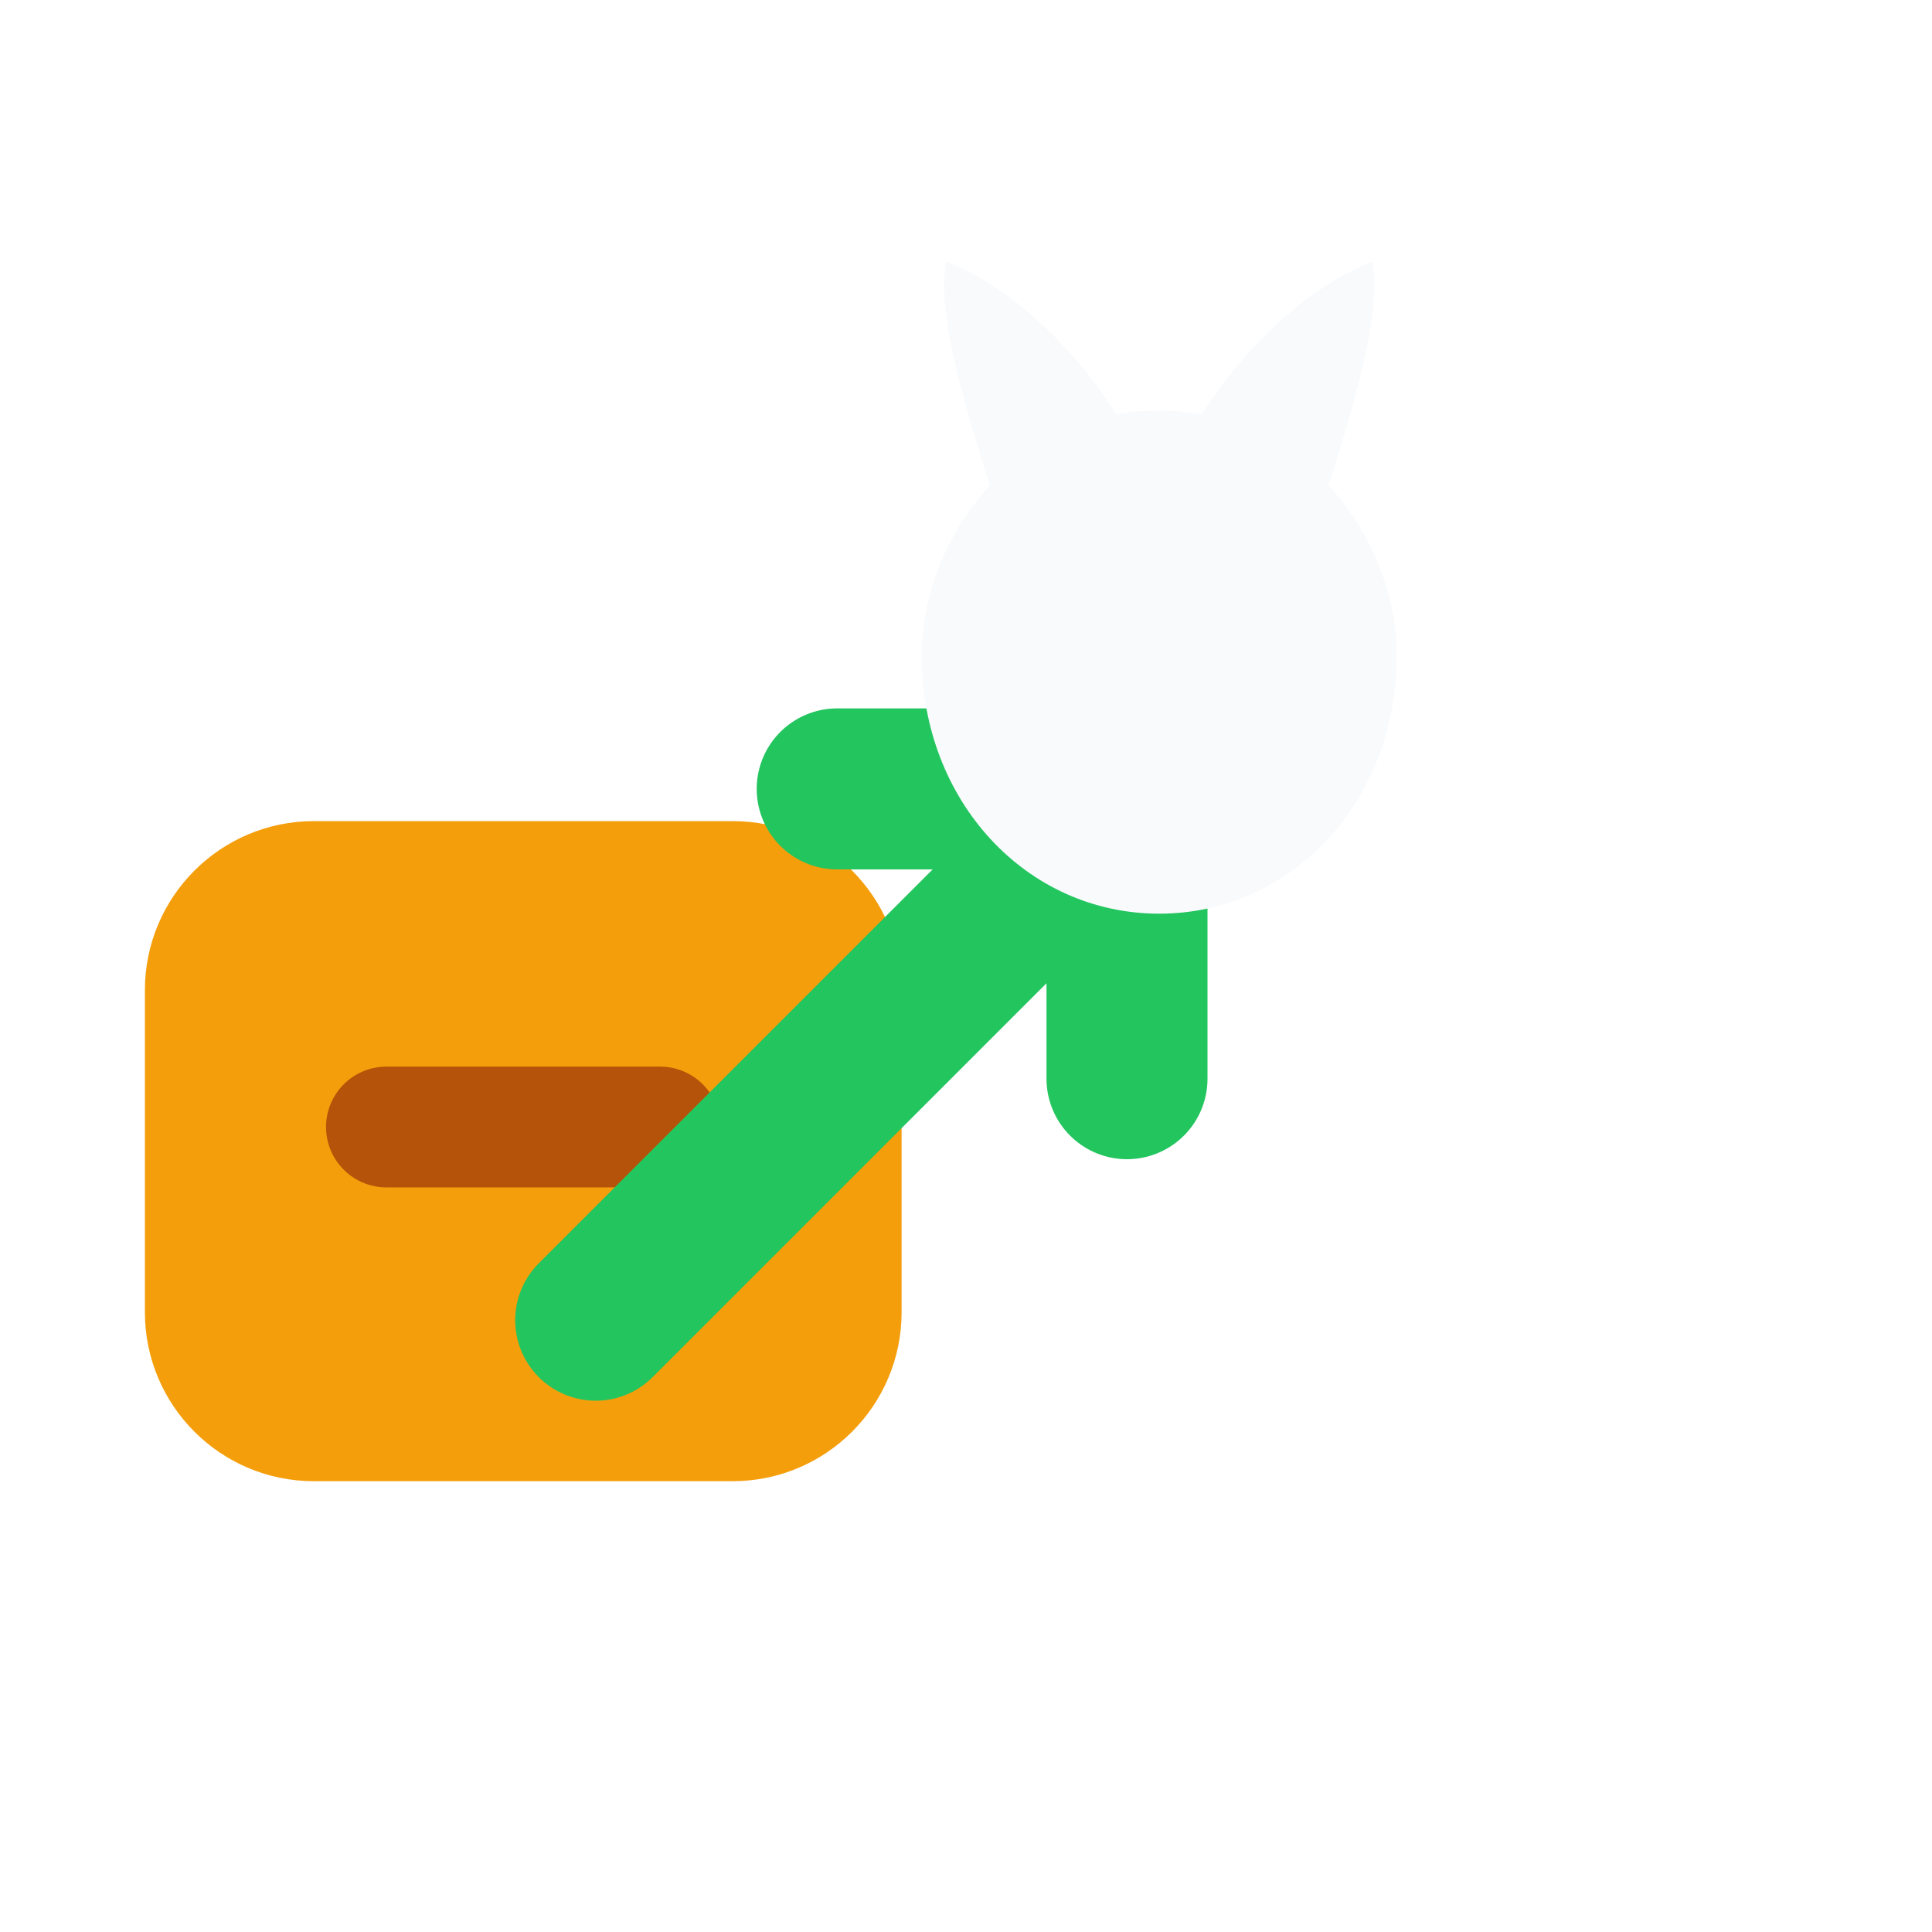
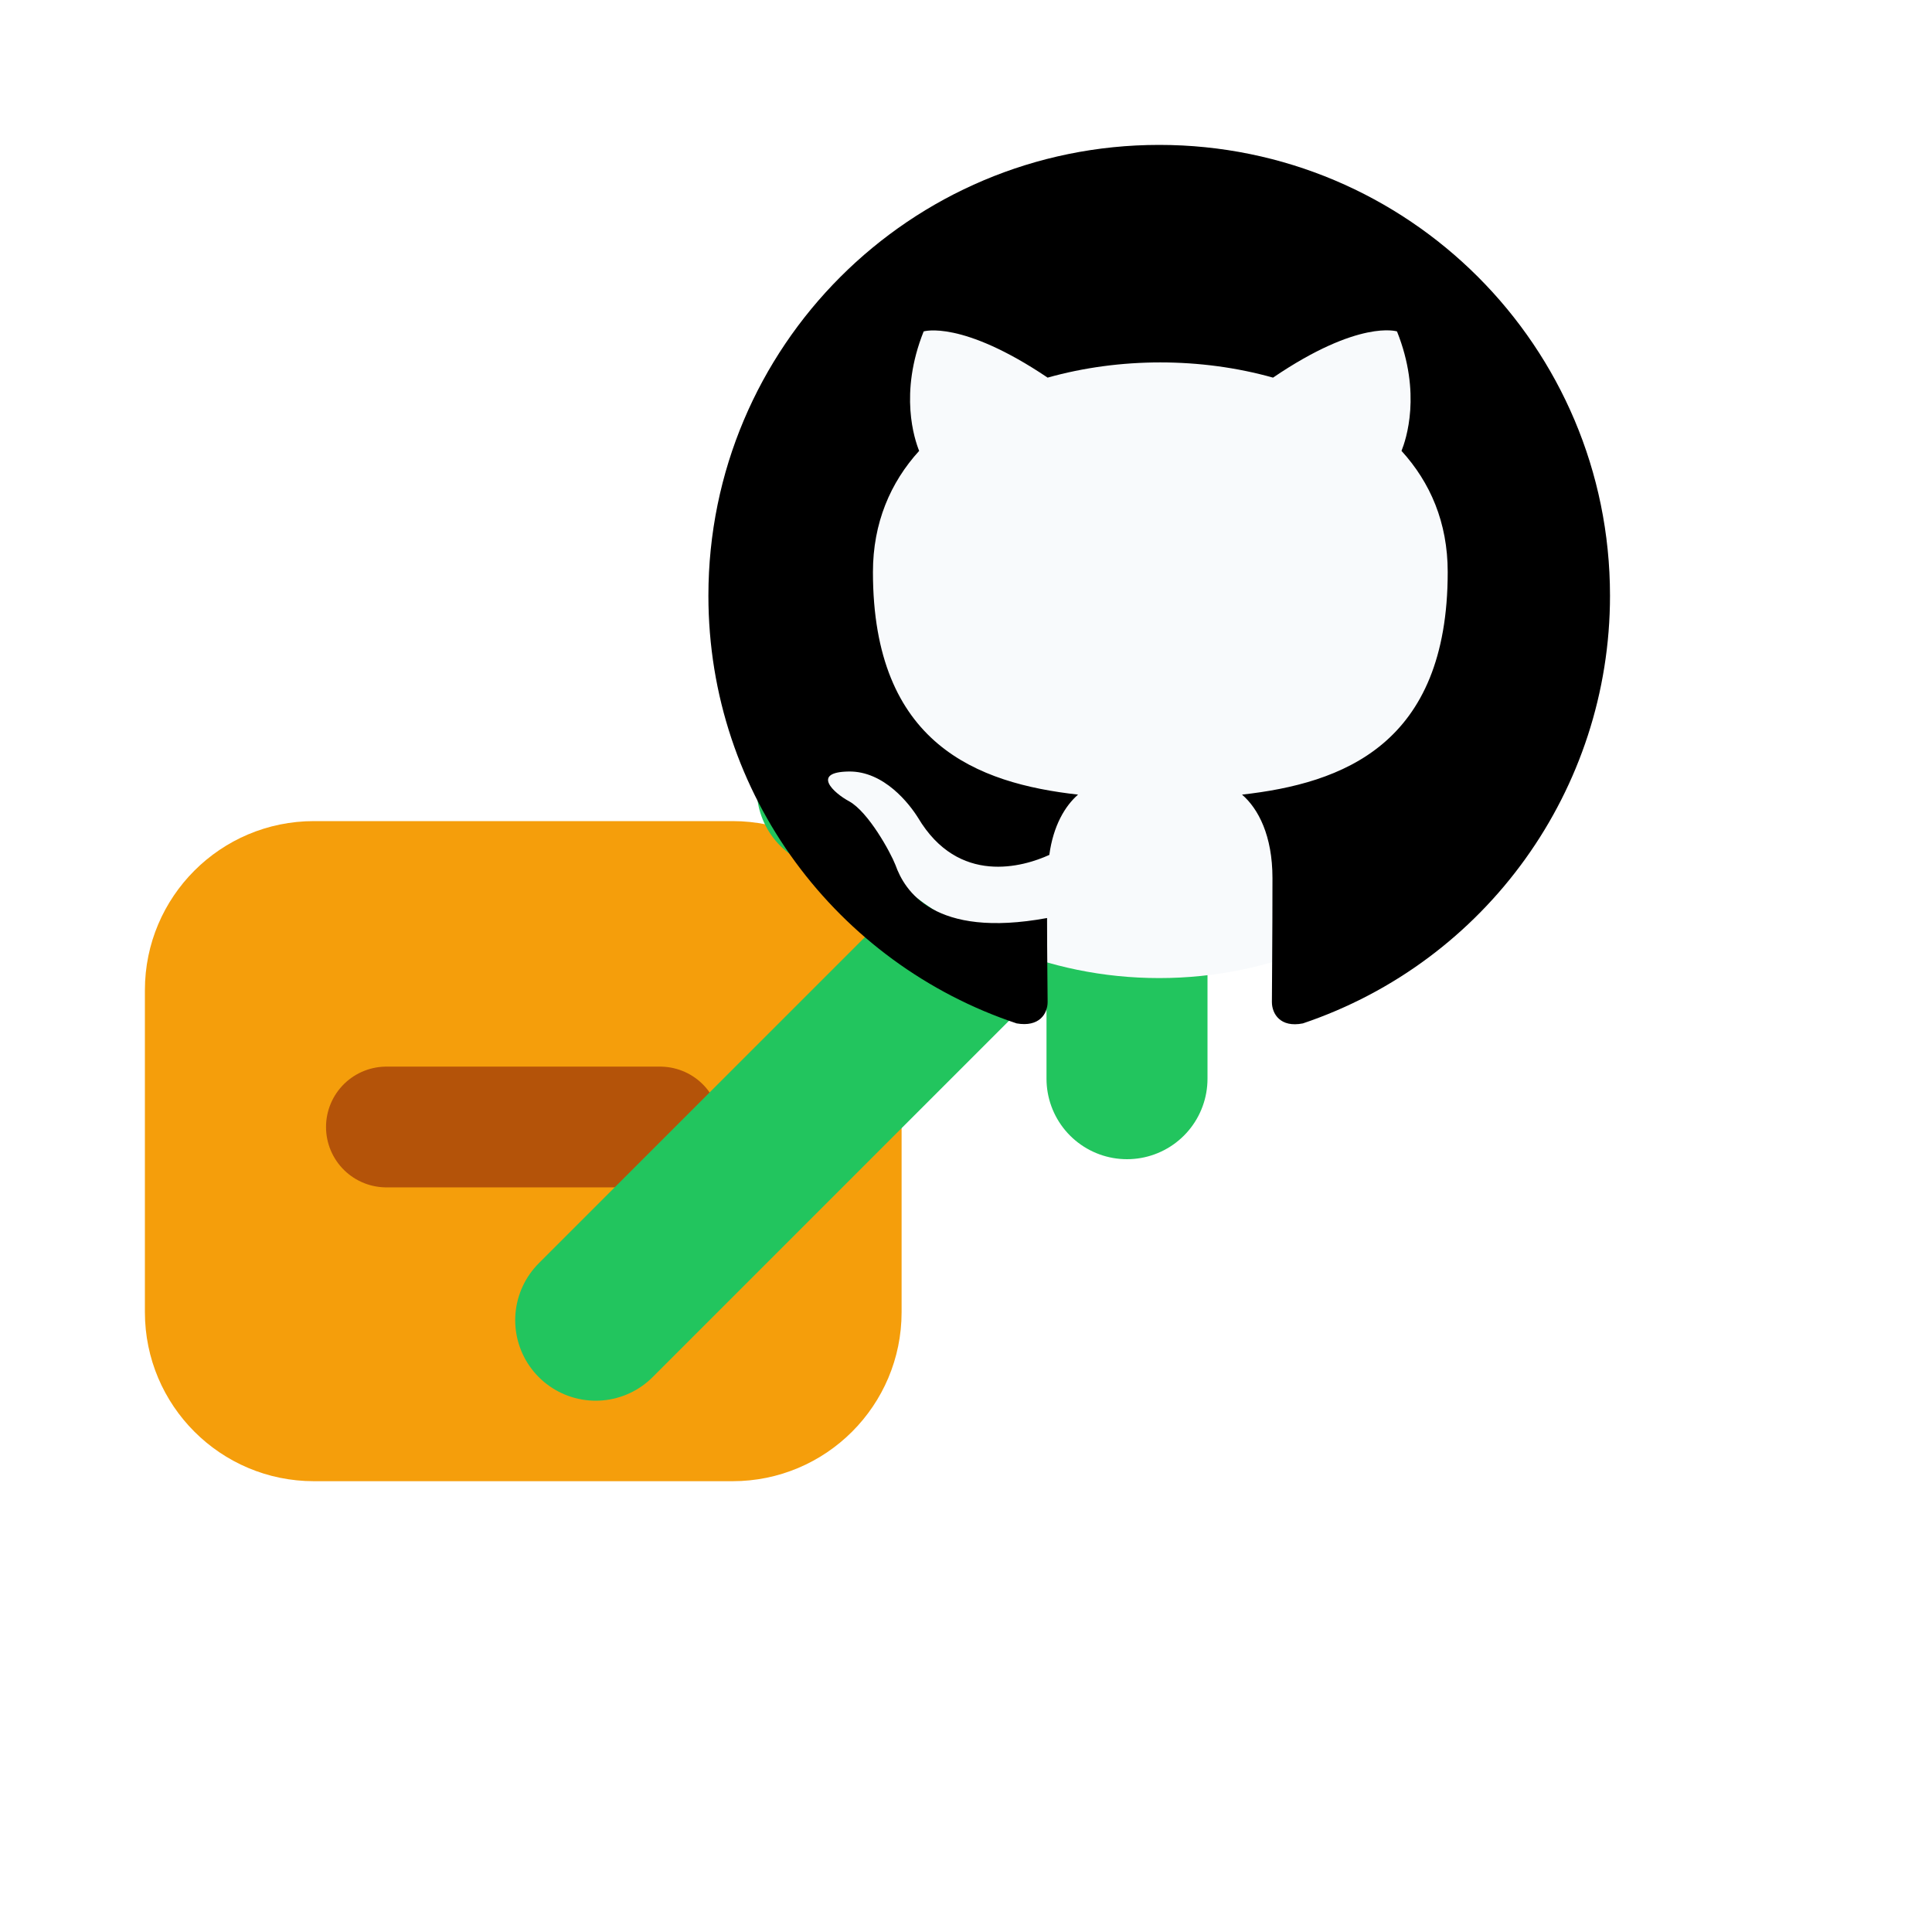
<svg xmlns="http://www.w3.org/2000/svg" viewBox="0 0 24 24" width="24" height="24">
  <g transform="translate(1.2 6.2)">
    <g transform="translate(-1.8 -2.6)">
      <rect x="2.4" y="6.6" width="9.4" height="8.2" rx="2.1" fill="#f59e0b" />
      <path d="M5.4 10.4h3.4" stroke="#b45309" stroke-width="1.5" stroke-linecap="round" />
      <path d="M8 12.8 14.4 6.4M11 6.2h3.6v3.6" fill="none" stroke="#22c55e" stroke-width="2" stroke-linecap="round" stroke-linejoin="round" />
    </g>
  </g>
  <g transform="translate(8.8 1.8)">
-     <g fill="#f8fafc">
-       <path d="M5.6 3.3C3.85 3.3 2.65 4.85 2.65 6.35C2.65 8.15 3.95 9.55 5.6 9.55C7.25 9.55 8.55 8.15 8.55 6.35C8.55 4.85 7.35 3.3 5.6 3.3Z" />
-       <path d="M3.55 4.4C3.1 3.0 2.85 2.05 2.95 1.45C3.85 1.8 4.75 2.7 5.3 3.75C4.6 3.9 4.0 4.15 3.55 4.4Z" />
-       <path d="M5.9 3.75C6.45 2.7 7.35 1.8 8.25 1.45C8.35 2.05 8.1 3.0 7.65 4.4C7.2 4.15 6.6 3.9 5.9 3.75Z" />
-     </g>
+     <circle cx="5.6" cy="5.3" r="5.05" fill="#f8fafc" />
+     <path d="M8 0C3.58 0 0 3.58 0 8c0 3.54 2.29 6.53 5.47 7.59.4.07.55-.17.55-.38 0-.19-.01-.82-.01-1.49-2.01.37-2.53-.49-2.69-.94-.09-.23-.48-.94-.82-1.13-.28-.15-.68-.52-.01-.53.63-.01 1.08.58 1.23.82.72 1.21 1.87.87 2.33.66.07-.52.28-.87.51-1.07-1.78-.2-3.64-.89-3.64-3.95 0-.87.31-1.59.82-2.15-.08-.2-.36-1.02.08-2.12 0 0 .67-.21 2.2.82.64-.18 1.32-.27 2-.27s1.36.09 2 .27c1.53-1.04 2.2-.82 2.2-.82.44 1.1.16 1.92.08 2.12.51.56.82 1.27.82 2.15 0 3.07-1.87 3.75-3.65 3.95.29.25.54.73.54 1.48 0 1.07-.01 1.93-.01 2.2 0 .21.15.46.55.38A8.01 8.01 0 0 0 16 8c0-4.42-3.58-8-8-8" transform="scale(0.7)" fill="#000" />
  </g>
</svg>
